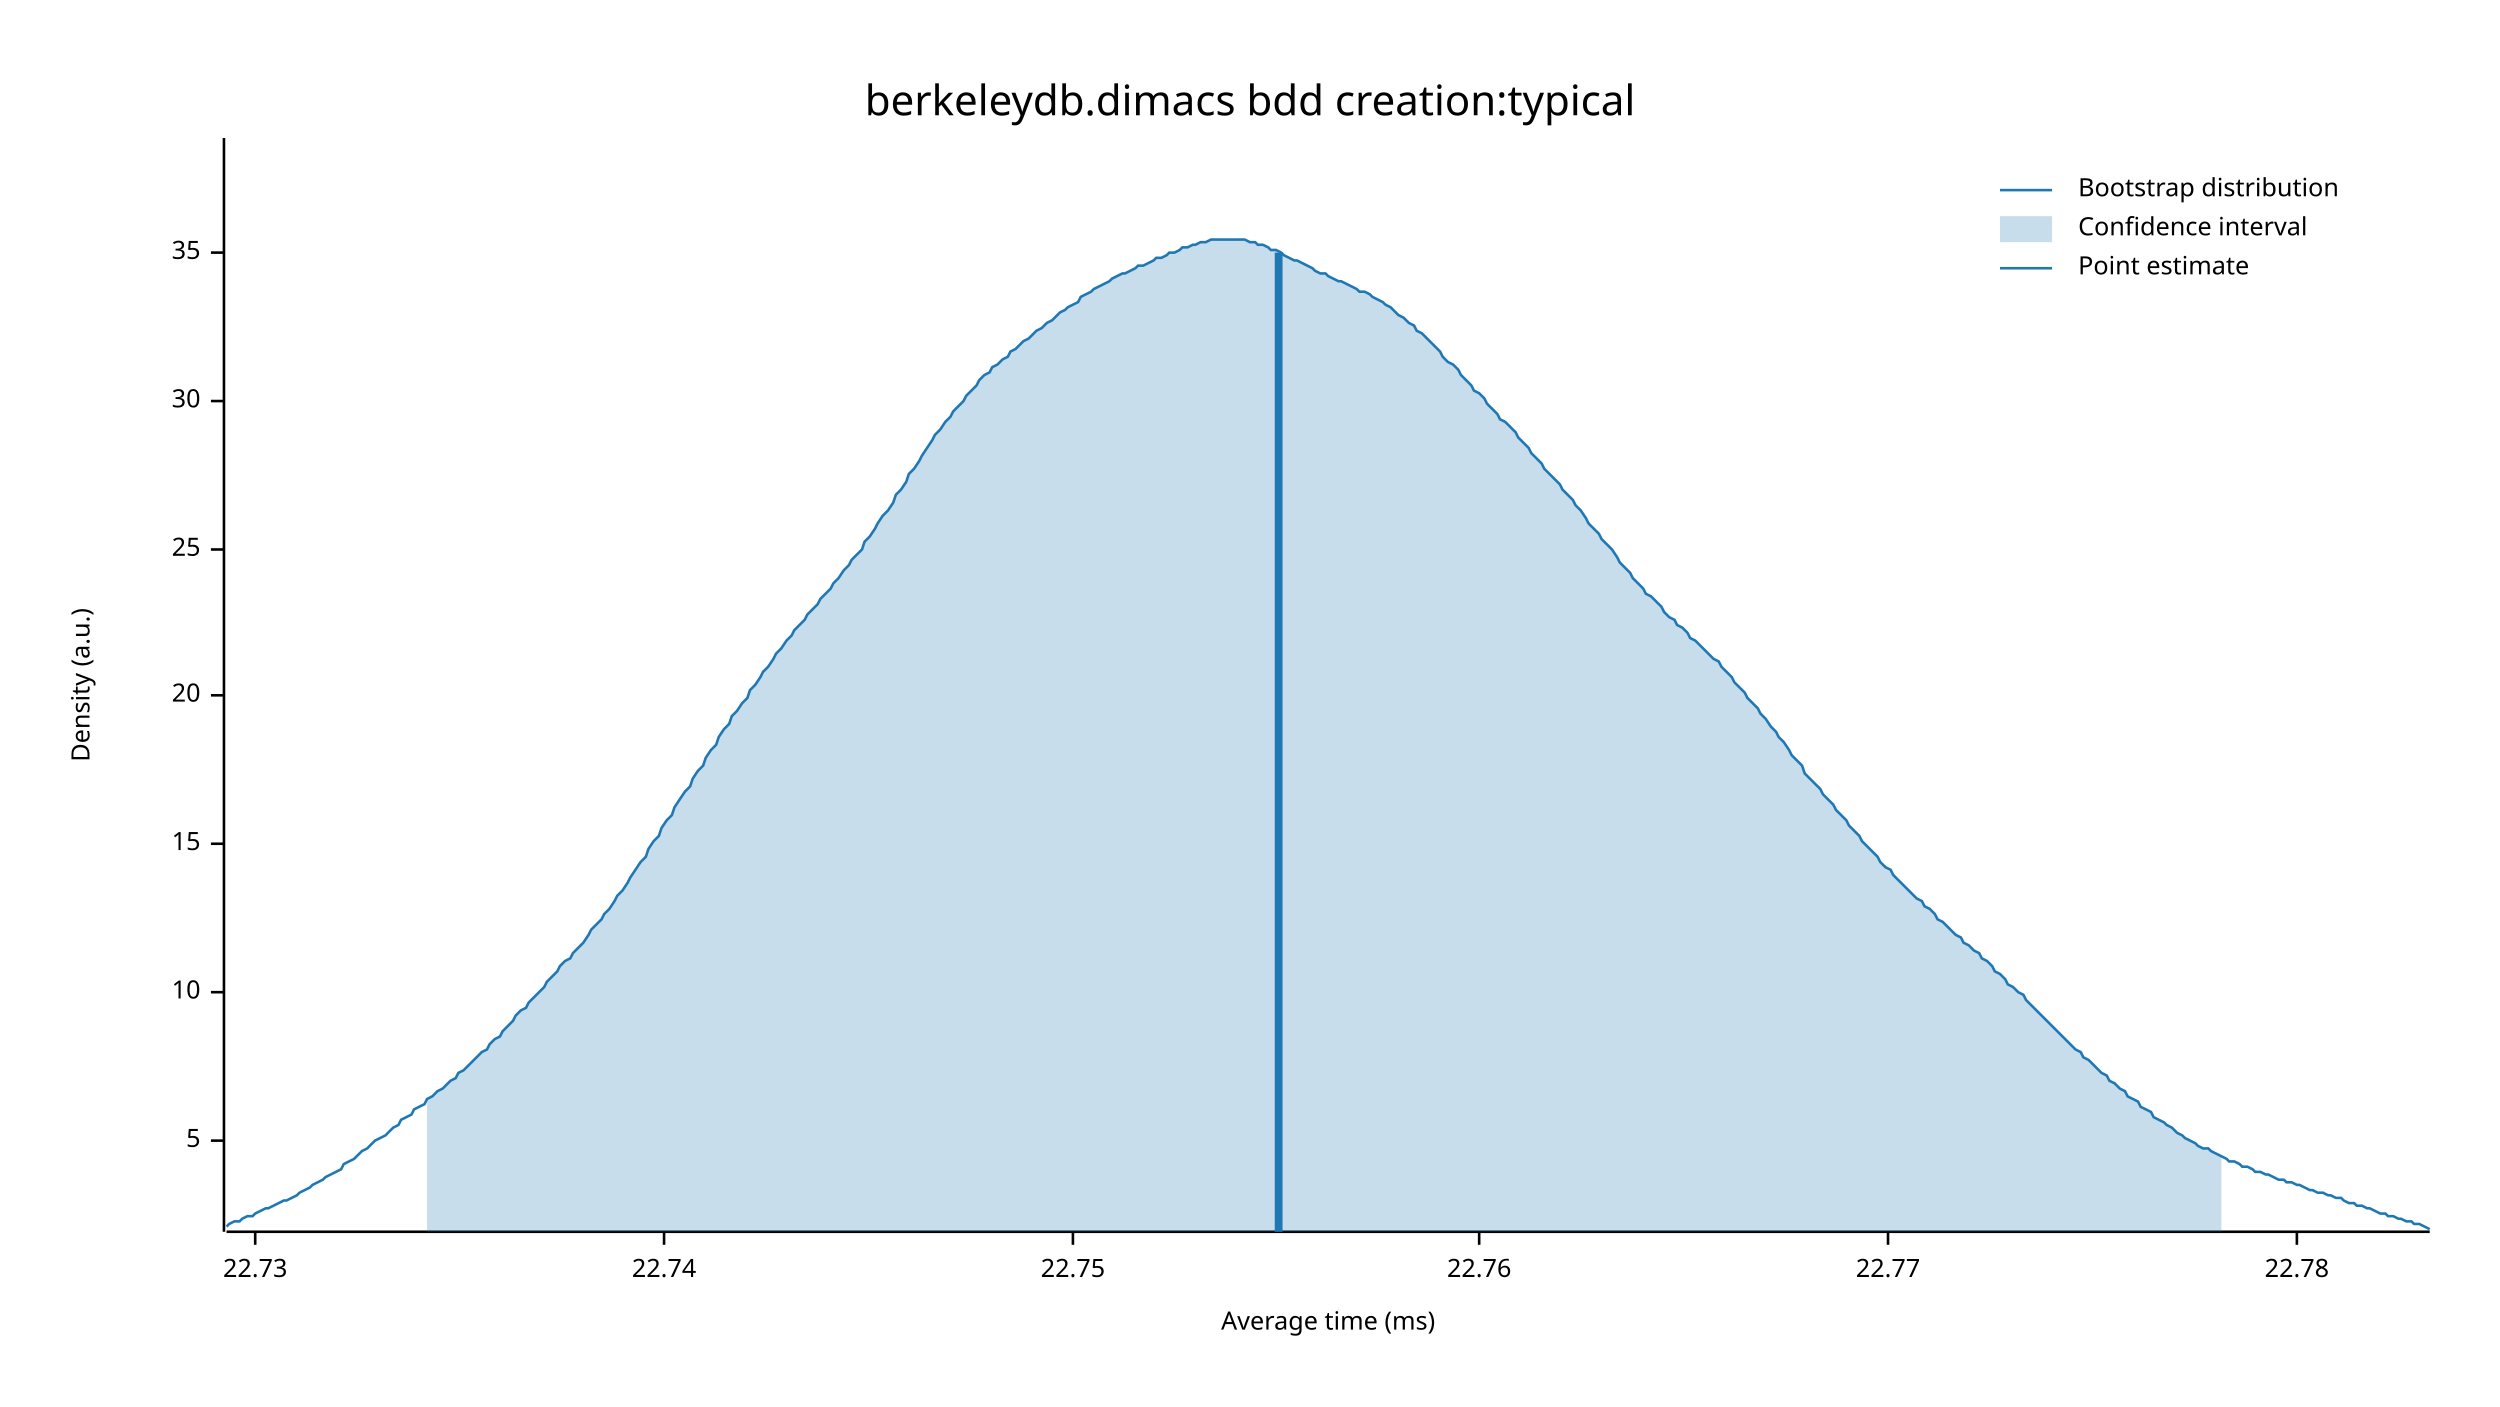
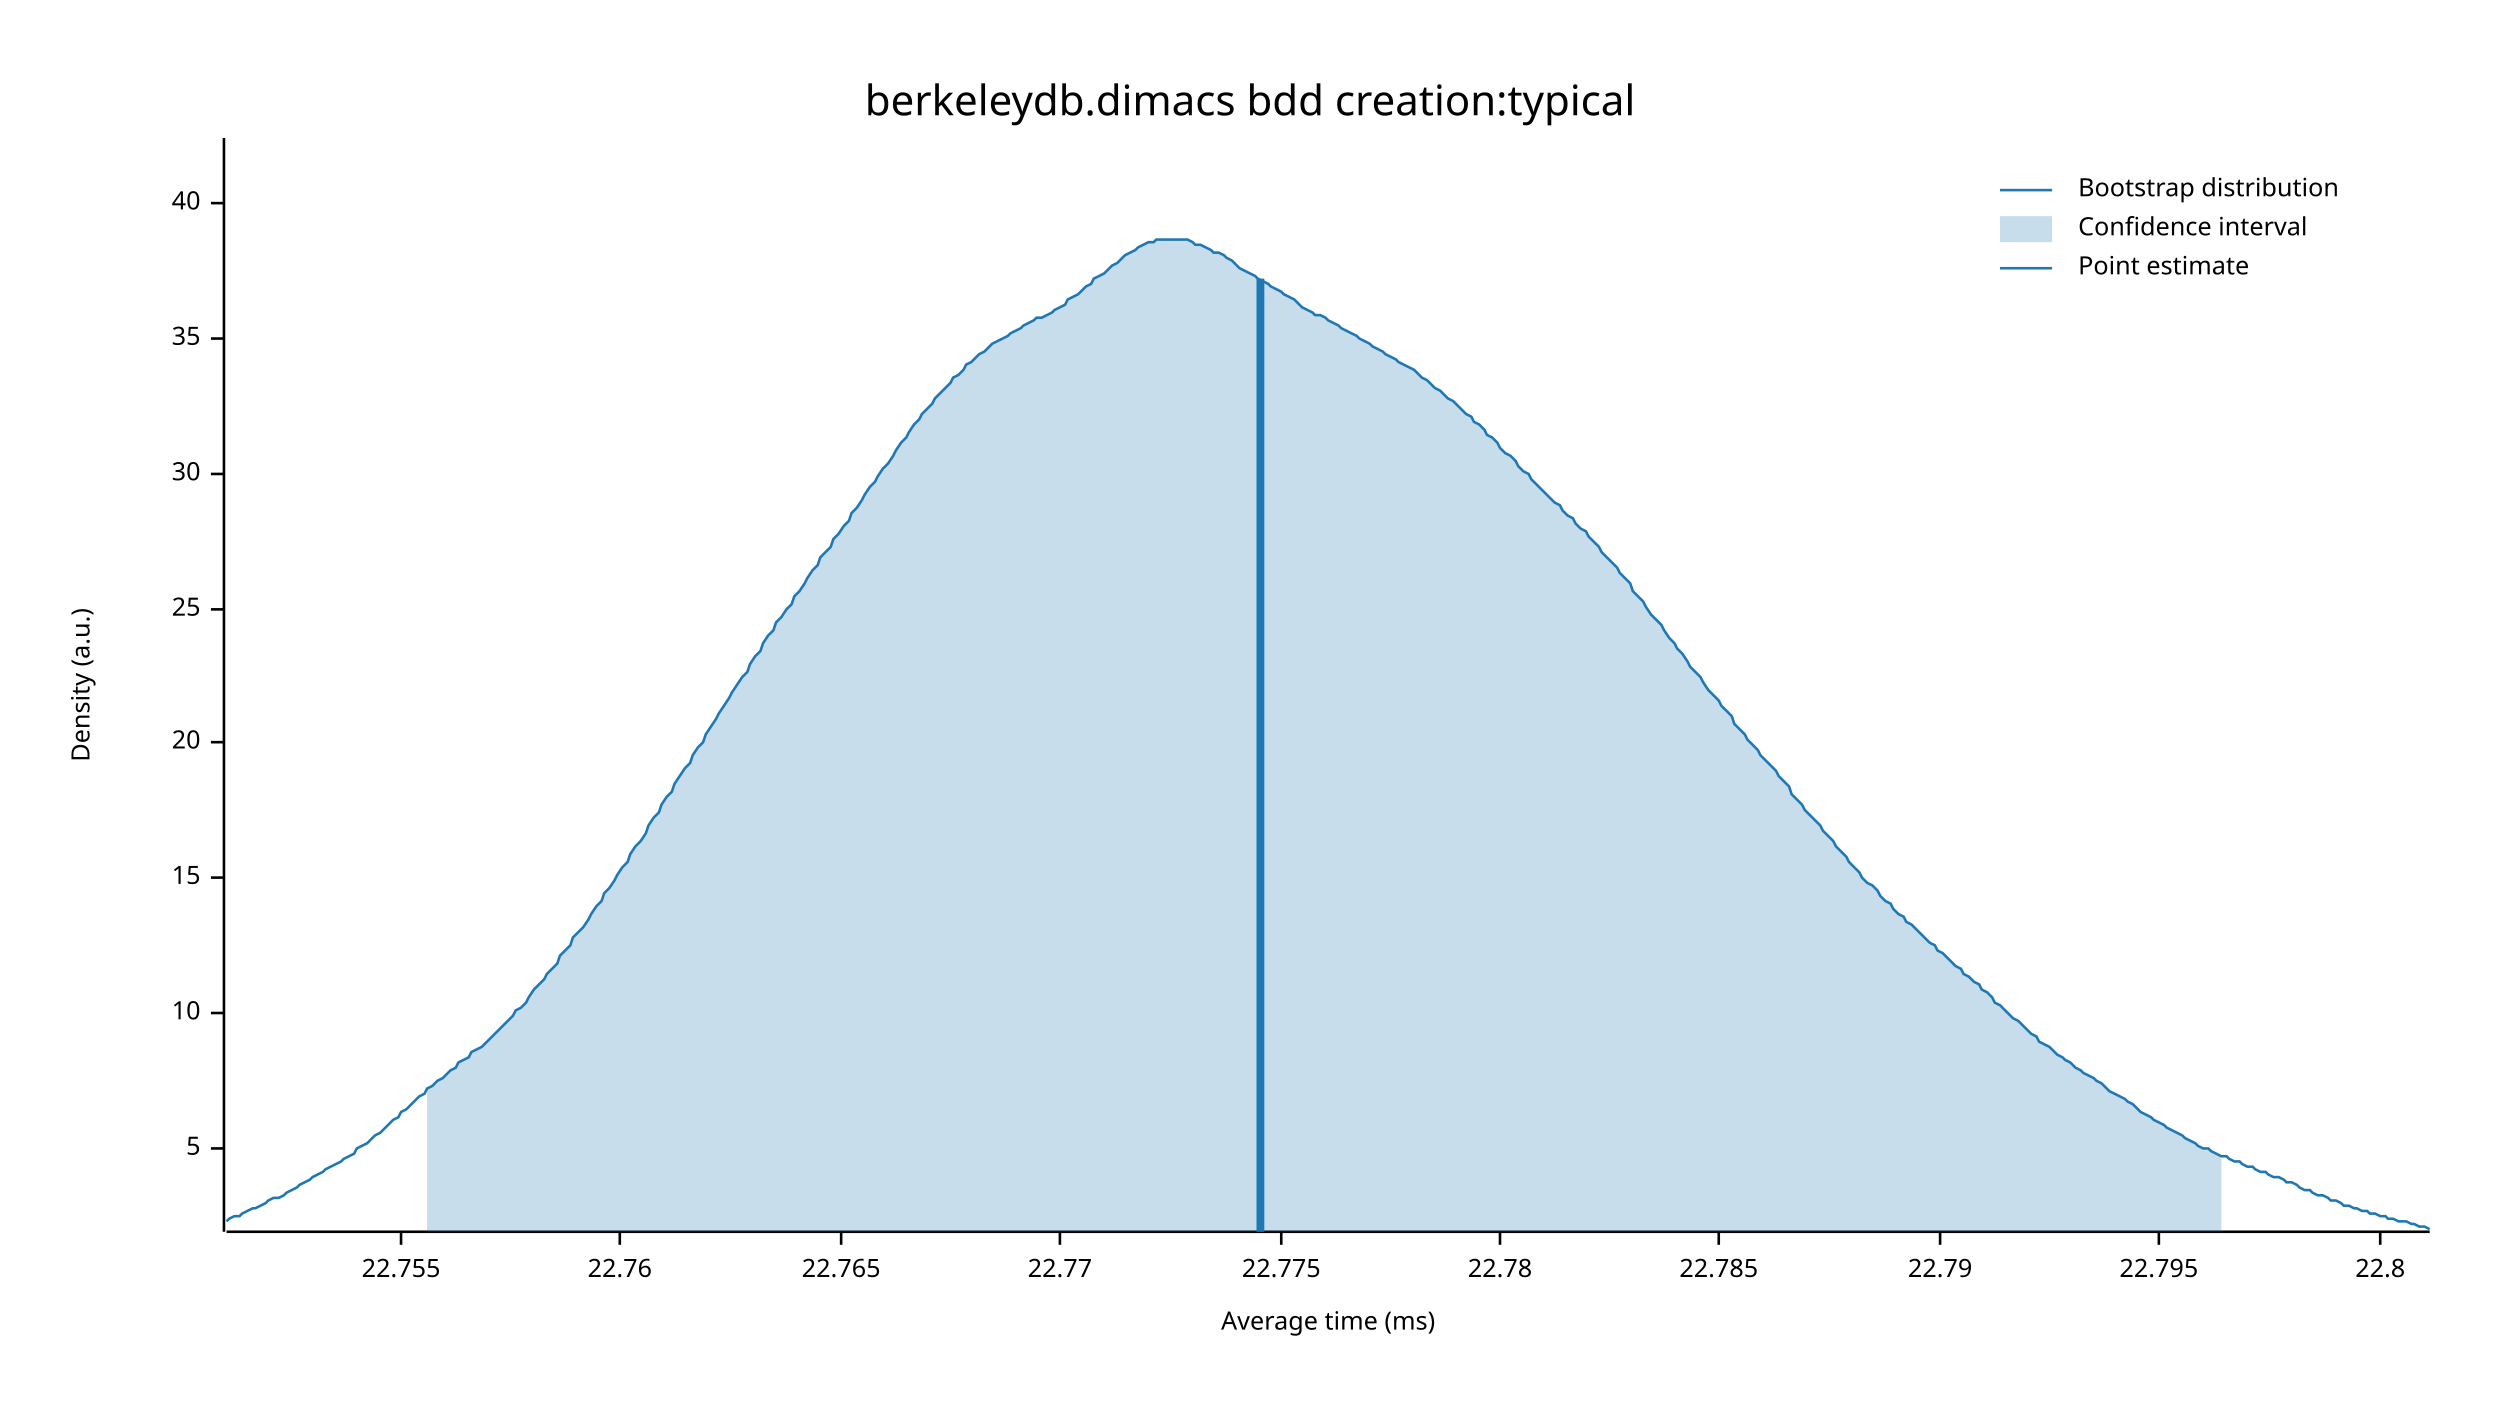
<svg xmlns="http://www.w3.org/2000/svg" width="960" height="540" viewBox="0 0 960 540">
  <text x="480" y="32" dy="0.76em" text-anchor="middle" font-family="sans-serif" font-size="16.129" opacity="1" fill="#000000">
berkeleydb.dimacs bdd creation:typical
</text>
  <text x="27" y="263" dy="0.76em" text-anchor="middle" font-family="sans-serif" font-size="9.677" opacity="1" fill="#000000" transform="rotate(270, 27, 263)">
Density (a.u.)
</text>
  <text x="510" y="513" dy="-0.5ex" text-anchor="middle" font-family="sans-serif" font-size="9.677" opacity="1" fill="#000000">
Average time (ms)
</text>
  <polyline fill="none" opacity="1" stroke="#000000" stroke-width="1" points="86,53 86,473 " />
-   <text x="77" y="438" dy="0.5ex" text-anchor="end" font-family="sans-serif" font-size="9.677" opacity="1" fill="#000000">
+   <text x="77" y="441" dy="0.5ex" text-anchor="end" font-family="sans-serif" font-size="9.677" opacity="1" fill="#000000">
5
</text>
-   <polyline fill="none" opacity="1" stroke="#000000" stroke-width="1" points="81,438 86,438 " />
-   <text x="77" y="381" dy="0.5ex" text-anchor="end" font-family="sans-serif" font-size="9.677" opacity="1" fill="#000000">
+   <polyline fill="none" opacity="1" stroke="#000000" stroke-width="1" points="81,441 86,441 " />
+   <text x="77" y="389" dy="0.5ex" text-anchor="end" font-family="sans-serif" font-size="9.677" opacity="1" fill="#000000">
10
</text>
-   <polyline fill="none" opacity="1" stroke="#000000" stroke-width="1" points="81,381 86,381 " />
-   <text x="77" y="324" dy="0.5ex" text-anchor="end" font-family="sans-serif" font-size="9.677" opacity="1" fill="#000000">
+   <polyline fill="none" opacity="1" stroke="#000000" stroke-width="1" points="81,389 86,389 " />
+   <text x="77" y="337" dy="0.5ex" text-anchor="end" font-family="sans-serif" font-size="9.677" opacity="1" fill="#000000">
15
</text>
-   <polyline fill="none" opacity="1" stroke="#000000" stroke-width="1" points="81,324 86,324 " />
-   <text x="77" y="267" dy="0.5ex" text-anchor="end" font-family="sans-serif" font-size="9.677" opacity="1" fill="#000000">
+   <polyline fill="none" opacity="1" stroke="#000000" stroke-width="1" points="81,337 86,337 " />
+   <text x="77" y="285" dy="0.5ex" text-anchor="end" font-family="sans-serif" font-size="9.677" opacity="1" fill="#000000">
20
</text>
-   <polyline fill="none" opacity="1" stroke="#000000" stroke-width="1" points="81,267 86,267 " />
-   <text x="77" y="211" dy="0.5ex" text-anchor="end" font-family="sans-serif" font-size="9.677" opacity="1" fill="#000000">
+   <polyline fill="none" opacity="1" stroke="#000000" stroke-width="1" points="81,285 86,285 " />
+   <text x="77" y="234" dy="0.5ex" text-anchor="end" font-family="sans-serif" font-size="9.677" opacity="1" fill="#000000">
25
</text>
-   <polyline fill="none" opacity="1" stroke="#000000" stroke-width="1" points="81,211 86,211 " />
-   <text x="77" y="154" dy="0.5ex" text-anchor="end" font-family="sans-serif" font-size="9.677" opacity="1" fill="#000000">
+   <polyline fill="none" opacity="1" stroke="#000000" stroke-width="1" points="81,234 86,234 " />
+   <text x="77" y="182" dy="0.5ex" text-anchor="end" font-family="sans-serif" font-size="9.677" opacity="1" fill="#000000">
30
</text>
-   <polyline fill="none" opacity="1" stroke="#000000" stroke-width="1" points="81,154 86,154 " />
-   <text x="77" y="97" dy="0.5ex" text-anchor="end" font-family="sans-serif" font-size="9.677" opacity="1" fill="#000000">
+   <polyline fill="none" opacity="1" stroke="#000000" stroke-width="1" points="81,182 86,182 " />
+   <text x="77" y="130" dy="0.5ex" text-anchor="end" font-family="sans-serif" font-size="9.677" opacity="1" fill="#000000">
35
</text>
-   <polyline fill="none" opacity="1" stroke="#000000" stroke-width="1" points="81,97 86,97 " />
+   <polyline fill="none" opacity="1" stroke="#000000" stroke-width="1" points="81,130 86,130 " />
+   <text x="77" y="78" dy="0.5ex" text-anchor="end" font-family="sans-serif" font-size="9.677" opacity="1" fill="#000000">
+ 40
+ </text>
+   <polyline fill="none" opacity="1" stroke="#000000" stroke-width="1" points="81,78 86,78 " />
  <polyline fill="none" opacity="1" stroke="#000000" stroke-width="1" points="87,473 933,473 " />
-   <text x="98" y="483" dy="0.76em" text-anchor="middle" font-family="sans-serif" font-size="9.677" opacity="1" fill="#000000">
- 22.73
+   <text x="154" y="483" dy="0.76em" text-anchor="middle" font-family="sans-serif" font-size="9.677" opacity="1" fill="#000000">
+ 22.755
</text>
-   <polyline fill="none" opacity="1" stroke="#000000" stroke-width="1" points="98,473 98,478 " />
-   <text x="255" y="483" dy="0.76em" text-anchor="middle" font-family="sans-serif" font-size="9.677" opacity="1" fill="#000000">
- 22.74
- </text>
-   <polyline fill="none" opacity="1" stroke="#000000" stroke-width="1" points="255,473 255,478 " />
-   <text x="412" y="483" dy="0.76em" text-anchor="middle" font-family="sans-serif" font-size="9.677" opacity="1" fill="#000000">
- 22.75
- </text>
-   <polyline fill="none" opacity="1" stroke="#000000" stroke-width="1" points="412,473 412,478 " />
-   <text x="568" y="483" dy="0.76em" text-anchor="middle" font-family="sans-serif" font-size="9.677" opacity="1" fill="#000000">
+   <polyline fill="none" opacity="1" stroke="#000000" stroke-width="1" points="154,473 154,478 " />
+   <text x="238" y="483" dy="0.76em" text-anchor="middle" font-family="sans-serif" font-size="9.677" opacity="1" fill="#000000">
22.76
</text>
-   <polyline fill="none" opacity="1" stroke="#000000" stroke-width="1" points="568,473 568,478 " />
-   <text x="725" y="483" dy="0.76em" text-anchor="middle" font-family="sans-serif" font-size="9.677" opacity="1" fill="#000000">
+   <polyline fill="none" opacity="1" stroke="#000000" stroke-width="1" points="238,473 238,478 " />
+   <text x="323" y="483" dy="0.76em" text-anchor="middle" font-family="sans-serif" font-size="9.677" opacity="1" fill="#000000">
+ 22.765
+ </text>
+   <polyline fill="none" opacity="1" stroke="#000000" stroke-width="1" points="323,473 323,478 " />
+   <text x="407" y="483" dy="0.76em" text-anchor="middle" font-family="sans-serif" font-size="9.677" opacity="1" fill="#000000">
22.77
</text>
-   <polyline fill="none" opacity="1" stroke="#000000" stroke-width="1" points="725,473 725,478 " />
-   <text x="882" y="483" dy="0.76em" text-anchor="middle" font-family="sans-serif" font-size="9.677" opacity="1" fill="#000000">
+   <polyline fill="none" opacity="1" stroke="#000000" stroke-width="1" points="407,473 407,478 " />
+   <text x="492" y="483" dy="0.76em" text-anchor="middle" font-family="sans-serif" font-size="9.677" opacity="1" fill="#000000">
+ 22.775
+ </text>
+   <polyline fill="none" opacity="1" stroke="#000000" stroke-width="1" points="492,473 492,478 " />
+   <text x="576" y="483" dy="0.76em" text-anchor="middle" font-family="sans-serif" font-size="9.677" opacity="1" fill="#000000">
22.78
</text>
-   <polyline fill="none" opacity="1" stroke="#000000" stroke-width="1" points="882,473 882,478 " />
-   <polyline fill="none" opacity="1" stroke="#1F78B4" stroke-width="1" points="87,471 88,470 90,469 92,469 93,468 95,467 97,467 98,466 100,465 102,464 103,464 105,463 107,462 109,461 110,461 112,460 114,459 115,458 117,457 119,456 120,455 122,454 124,453 125,452 127,451 129,450 131,449 132,447 134,446 136,445 137,444 139,442 141,441 142,440 144,438 146,437 148,436 149,435 151,433 153,432 154,430 156,429 158,428 159,426 161,425 163,424 164,422 166,421 168,419 170,418 171,417 173,415 175,414 176,412 178,411 180,409 181,408 183,406 185,404 187,403 188,401 190,399 192,398 193,396 195,394 197,392 198,390 200,388 202,387 203,385 205,383 207,381 209,379 210,377 212,375 214,373 215,371 217,369 219,368 220,366 222,364 224,362 226,359 227,357 229,355 231,353 232,351 234,349 236,346 237,344 239,342 241,339 242,337 244,334 246,331 248,329 249,326 251,323 253,321 254,318 256,315 258,313 259,310 261,307 263,304 265,302 266,299 268,296 270,294 271,291 273,288 275,286 276,283 278,280 280,278 281,275 283,273 285,270 287,268 288,265 290,263 292,260 293,258 295,256 297,253 298,251 300,249 302,246 304,244 305,242 307,240 309,238 310,236 312,234 314,232 315,230 317,228 319,226 320,224 322,222 324,219 326,217 327,215 329,213 331,211 332,208 334,206 336,203 337,201 339,198 341,196 343,193 344,190 346,188 348,185 349,182 351,180 353,177 354,175 356,172 358,169 359,167 361,165 363,162 365,160 366,158 368,156 370,154 371,152 373,150 375,148 376,146 378,144 380,143 381,141 383,140 385,138 387,137 388,135 390,134 392,132 393,131 395,130 397,128 398,127 400,126 402,124 404,123 405,122 407,120 409,119 410,118 412,117 414,116 415,114 417,113 419,112 420,111 422,110 424,109 426,108 427,107 429,106 431,105 432,105 434,104 436,103 437,102 439,102 441,101 443,100 444,99 446,99 448,98 449,97 451,97 453,96 454,95 456,95 458,94 459,94 461,93 463,93 465,92 466,92 468,92 470,92 471,92 473,92 475,92 476,92 478,92 480,93 482,93 483,94 485,94 487,95 488,96 490,96 492,97 493,98 495,99 497,100 498,100 500,101 502,102 504,103 505,104 507,105 509,105 510,106 512,107 514,108 515,108 517,109 519,110 521,111 522,112 524,112 526,113 527,114 529,115 531,116 532,117 534,118 536,120 537,121 539,122 541,124 543,125 544,127 546,128 548,130 549,131 551,133 553,135 554,137 556,139 558,140 560,142 561,144 563,146 565,148 566,150 568,151 570,153 571,155 573,157 575,159 576,161 578,162 580,164 582,166 583,168 585,170 587,172 588,174 590,176 592,178 593,180 595,182 597,184 599,186 600,188 602,190 604,192 605,194 607,196 609,199 610,201 612,203 614,205 615,207 617,209 619,211 621,214 622,216 624,218 626,220 627,222 629,224 631,226 632,228 634,229 636,231 638,233 639,235 641,237 643,238 644,240 646,241 648,243 649,245 651,246 653,248 654,249 656,251 658,253 660,254 661,256 663,258 665,260 666,262 668,264 670,266 671,268 673,270 675,272 676,274 678,276 680,279 682,281 683,283 685,285 687,288 688,290 690,292 692,294 693,297 695,299 697,301 699,303 700,305 702,307 704,309 705,311 707,313 709,315 710,317 712,319 714,321 715,323 717,325 719,327 721,329 722,331 724,333 726,334 727,336 729,338 731,340 732,341 734,343 736,345 738,346 739,348 741,349 743,351 744,353 746,354 748,356 749,357 751,359 753,360 754,362 756,363 758,365 760,366 761,368 763,369 765,371 766,373 768,374 770,376 771,378 773,379 775,381 777,382 778,384 780,386 782,388 783,389 785,391 787,393 788,394 790,396 792,398 793,399 795,401 797,403 799,404 800,406 802,407 804,409 805,410 807,412 809,413 810,415 812,416 814,418 816,419 817,421 819,422 821,423 822,425 824,426 826,427 827,429 829,430 831,431 832,432 834,433 836,435 838,436 839,437 841,438 843,439 844,440 846,441 848,441 849,442 851,443 853,444 855,445 856,446 858,446 860,447 861,448 863,448 865,449 866,450 868,450 870,451 871,451 873,452 875,453 877,453 878,454 880,454 882,455 883,455 885,456 887,457 888,457 890,458 892,458 894,459 895,459 897,460 899,460 900,461 902,462 904,462 905,463 907,463 909,464 910,464 912,465 914,466 916,466 917,467 919,467 921,468 922,468 924,469 926,469 927,470 929,470 931,471 933,472 " />
-   <polygon opacity="0.25" fill="#1F78B4" points="164,422 166,421 168,419 170,418 171,417 173,415 175,414 176,412 178,411 180,409 181,408 183,406 185,404 187,403 188,401 190,399 192,398 193,396 195,394 197,392 198,390 200,388 202,387 203,385 205,383 207,381 209,379 210,377 212,375 214,373 215,371 217,369 219,368 220,366 222,364 224,362 226,359 227,357 229,355 231,353 232,351 234,349 236,346 237,344 239,342 241,339 242,337 244,334 246,331 248,329 249,326 251,323 253,321 254,318 256,315 258,313 259,310 261,307 263,304 265,302 266,299 268,296 270,294 271,291 273,288 275,286 276,283 278,280 280,278 281,275 283,273 285,270 287,268 288,265 290,263 292,260 293,258 295,256 297,253 298,251 300,249 302,246 304,244 305,242 307,240 309,238 310,236 312,234 314,232 315,230 317,228 319,226 320,224 322,222 324,219 326,217 327,215 329,213 331,211 332,208 334,206 336,203 337,201 339,198 341,196 343,193 344,190 346,188 348,185 349,182 351,180 353,177 354,175 356,172 358,169 359,167 361,165 363,162 365,160 366,158 368,156 370,154 371,152 373,150 375,148 376,146 378,144 380,143 381,141 383,140 385,138 387,137 388,135 390,134 392,132 393,131 395,130 397,128 398,127 400,126 402,124 404,123 405,122 407,120 409,119 410,118 412,117 414,116 415,114 417,113 419,112 420,111 422,110 424,109 426,108 427,107 429,106 431,105 432,105 434,104 436,103 437,102 439,102 441,101 443,100 444,99 446,99 448,98 449,97 451,97 453,96 454,95 456,95 458,94 459,94 461,93 463,93 465,92 466,92 468,92 470,92 471,92 473,92 475,92 476,92 478,92 480,93 482,93 483,94 485,94 487,95 488,96 490,96 492,97 493,98 495,99 497,100 498,100 500,101 502,102 504,103 505,104 507,105 509,105 510,106 512,107 514,108 515,108 517,109 519,110 521,111 522,112 524,112 526,113 527,114 529,115 531,116 532,117 534,118 536,120 537,121 539,122 541,124 543,125 544,127 546,128 548,130 549,131 551,133 553,135 554,137 556,139 558,140 560,142 561,144 563,146 565,148 566,150 568,151 570,153 571,155 573,157 575,159 576,161 578,162 580,164 582,166 583,168 585,170 587,172 588,174 590,176 592,178 593,180 595,182 597,184 599,186 600,188 602,190 604,192 605,194 607,196 609,199 610,201 612,203 614,205 615,207 617,209 619,211 621,214 622,216 624,218 626,220 627,222 629,224 631,226 632,228 634,229 636,231 638,233 639,235 641,237 643,238 644,240 646,241 648,243 649,245 651,246 653,248 654,249 656,251 658,253 660,254 661,256 663,258 665,260 666,262 668,264 670,266 671,268 673,270 675,272 676,274 678,276 680,279 682,281 683,283 685,285 687,288 688,290 690,292 692,294 693,297 695,299 697,301 699,303 700,305 702,307 704,309 705,311 707,313 709,315 710,317 712,319 714,321 715,323 717,325 719,327 721,329 722,331 724,333 726,334 727,336 729,338 731,340 732,341 734,343 736,345 738,346 739,348 741,349 743,351 744,353 746,354 748,356 749,357 751,359 753,360 754,362 756,363 758,365 760,366 761,368 763,369 765,371 766,373 768,374 770,376 771,378 773,379 775,381 777,382 778,384 780,386 782,388 783,389 785,391 787,393 788,394 790,396 792,398 793,399 795,401 797,403 799,404 800,406 802,407 804,409 805,410 807,412 809,413 810,415 812,416 814,418 816,419 817,421 819,422 821,423 822,425 824,426 826,427 827,429 829,430 831,431 832,432 834,433 836,435 838,436 839,437 841,438 843,439 844,440 846,441 848,441 849,442 851,443 853,444 853,473 164,473 " />
-   <polyline fill="none" opacity="1" stroke="#1F78B4" stroke-width="3" points="491,473 491,97 " />
+   <polyline fill="none" opacity="1" stroke="#000000" stroke-width="1" points="576,473 576,478 " />
+   <text x="660" y="483" dy="0.76em" text-anchor="middle" font-family="sans-serif" font-size="9.677" opacity="1" fill="#000000">
+ 22.785
+ </text>
+   <polyline fill="none" opacity="1" stroke="#000000" stroke-width="1" points="660,473 660,478 " />
+   <text x="745" y="483" dy="0.76em" text-anchor="middle" font-family="sans-serif" font-size="9.677" opacity="1" fill="#000000">
+ 22.79
+ </text>
+   <polyline fill="none" opacity="1" stroke="#000000" stroke-width="1" points="745,473 745,478 " />
+   <text x="829" y="483" dy="0.76em" text-anchor="middle" font-family="sans-serif" font-size="9.677" opacity="1" fill="#000000">
+ 22.795
+ </text>
+   <polyline fill="none" opacity="1" stroke="#000000" stroke-width="1" points="829,473 829,478 " />
+   <text x="914" y="483" dy="0.76em" text-anchor="middle" font-family="sans-serif" font-size="9.677" opacity="1" fill="#000000">
+ 22.8
+ </text>
+   <polyline fill="none" opacity="1" stroke="#000000" stroke-width="1" points="914,473 914,478 " />
+   <polyline fill="none" opacity="1" stroke="#1F78B4" stroke-width="1" points="87,469 88,468 90,467 92,467 93,466 95,465 97,464 98,464 100,463 102,462 103,461 105,460 107,460 109,459 110,458 112,457 114,456 115,455 117,454 119,453 120,452 122,451 124,450 125,449 127,448 129,447 131,446 132,445 134,444 136,443 137,441 139,440 141,439 142,438 144,436 146,435 148,433 149,432 151,430 153,429 154,427 156,426 158,424 159,423 161,421 163,420 164,418 166,417 168,415 170,414 171,413 173,411 175,410 176,408 178,407 180,406 181,404 183,403 185,402 187,400 188,399 190,397 192,395 193,394 195,392 197,390 198,388 200,387 202,385 203,383 205,380 207,378 209,376 210,374 212,372 214,370 215,367 217,365 219,363 220,360 222,358 224,356 226,353 227,351 229,348 231,346 232,343 234,341 236,338 237,336 239,333 241,331 242,328 244,325 246,323 248,320 249,317 251,314 253,312 254,309 256,306 258,304 259,301 261,298 263,295 265,293 266,290 268,287 270,285 271,282 273,279 275,276 276,274 278,271 280,268 281,266 283,263 285,260 287,258 288,255 290,252 292,250 293,247 295,244 297,242 298,239 300,237 302,234 304,232 305,229 307,227 309,224 310,222 312,219 314,217 315,214 317,212 319,210 320,207 322,205 324,202 326,200 327,197 329,195 331,192 332,190 334,187 336,185 337,183 339,180 341,178 343,175 344,173 346,170 348,168 349,166 351,163 353,161 354,159 356,157 358,155 359,153 361,151 363,149 365,147 366,145 368,144 370,142 371,140 373,139 375,137 376,136 378,135 380,133 381,132 383,131 385,130 387,129 388,128 390,127 392,126 393,125 395,124 397,123 398,122 400,122 402,121 404,120 405,119 407,118 409,117 410,115 412,114 414,113 415,112 417,110 419,109 420,107 422,106 424,105 426,103 427,102 429,101 431,99 432,98 434,97 436,96 437,95 439,94 441,93 443,93 444,92 446,92 448,92 449,92 451,92 453,92 454,92 456,92 458,93 459,94 461,94 463,95 465,96 466,97 468,97 470,98 471,99 473,100 475,102 476,103 478,104 480,105 482,106 483,107 485,108 487,109 488,110 490,111 492,112 493,113 495,114 497,115 498,116 500,118 502,119 504,120 505,121 507,121 509,122 510,123 512,124 514,125 515,126 517,127 519,128 521,129 522,130 524,131 526,132 527,133 529,134 531,135 532,136 534,137 536,138 537,139 539,140 541,141 543,142 544,143 546,145 548,146 549,147 551,149 553,150 554,151 556,153 558,154 560,156 561,157 563,159 565,160 566,162 568,163 570,165 571,167 573,168 575,170 576,172 578,174 580,175 582,177 583,179 585,181 587,182 588,184 590,186 592,188 593,189 595,191 597,193 599,194 600,196 602,198 604,199 605,201 607,203 609,204 610,206 612,208 614,210 615,212 617,214 619,216 621,218 622,220 624,222 626,224 627,227 629,229 631,231 632,233 634,236 636,238 638,240 639,242 641,245 643,247 644,249 646,251 648,254 649,256 651,258 653,260 654,262 656,265 658,267 660,269 661,271 663,273 665,275 666,278 668,280 670,282 671,284 673,286 675,288 676,290 678,292 680,294 682,296 683,298 685,300 687,302 688,305 690,307 692,309 693,311 695,313 697,315 699,317 700,319 702,321 704,323 705,325 707,327 709,329 710,331 712,333 714,335 715,337 717,339 719,340 721,342 722,344 724,346 726,347 727,349 729,351 731,352 732,354 734,355 736,357 738,359 739,360 741,362 743,363 744,365 746,366 748,368 749,369 751,371 753,372 754,374 756,375 758,377 760,378 761,380 763,381 765,383 766,385 768,386 770,388 771,389 773,391 775,392 777,394 778,395 780,397 782,398 783,400 785,401 787,402 788,403 790,405 792,406 793,407 795,408 797,410 799,411 800,412 802,413 804,414 805,415 807,416 809,418 810,419 812,420 814,421 816,422 817,423 819,424 821,426 822,427 824,428 826,429 827,430 829,431 831,432 832,433 834,434 836,435 838,436 839,437 841,438 843,439 844,440 846,441 848,441 849,442 851,443 853,444 855,444 856,445 858,446 860,446 861,447 863,448 865,448 866,449 868,450 870,450 871,451 873,452 875,452 877,453 878,454 880,454 882,455 883,456 885,457 887,457 888,458 890,459 892,459 894,460 895,461 897,461 899,462 900,463 902,463 904,464 905,464 907,465 909,465 910,466 912,466 914,467 916,467 917,468 919,468 921,469 922,469 924,469 926,470 927,470 929,471 931,471 933,472 " />
+   <polygon opacity="0.25" fill="#1F78B4" points="164,418 166,417 168,415 170,414 171,413 173,411 175,410 176,408 178,407 180,406 181,404 183,403 185,402 187,400 188,399 190,397 192,395 193,394 195,392 197,390 198,388 200,387 202,385 203,383 205,380 207,378 209,376 210,374 212,372 214,370 215,367 217,365 219,363 220,360 222,358 224,356 226,353 227,351 229,348 231,346 232,343 234,341 236,338 237,336 239,333 241,331 242,328 244,325 246,323 248,320 249,317 251,314 253,312 254,309 256,306 258,304 259,301 261,298 263,295 265,293 266,290 268,287 270,285 271,282 273,279 275,276 276,274 278,271 280,268 281,266 283,263 285,260 287,258 288,255 290,252 292,250 293,247 295,244 297,242 298,239 300,237 302,234 304,232 305,229 307,227 309,224 310,222 312,219 314,217 315,214 317,212 319,210 320,207 322,205 324,202 326,200 327,197 329,195 331,192 332,190 334,187 336,185 337,183 339,180 341,178 343,175 344,173 346,170 348,168 349,166 351,163 353,161 354,159 356,157 358,155 359,153 361,151 363,149 365,147 366,145 368,144 370,142 371,140 373,139 375,137 376,136 378,135 380,133 381,132 383,131 385,130 387,129 388,128 390,127 392,126 393,125 395,124 397,123 398,122 400,122 402,121 404,120 405,119 407,118 409,117 410,115 412,114 414,113 415,112 417,110 419,109 420,107 422,106 424,105 426,103 427,102 429,101 431,99 432,98 434,97 436,96 437,95 439,94 441,93 443,93 444,92 446,92 448,92 449,92 451,92 453,92 454,92 456,92 458,93 459,94 461,94 463,95 465,96 466,97 468,97 470,98 471,99 473,100 475,102 476,103 478,104 480,105 482,106 483,107 485,108 487,109 488,110 490,111 492,112 493,113 495,114 497,115 498,116 500,118 502,119 504,120 505,121 507,121 509,122 510,123 512,124 514,125 515,126 517,127 519,128 521,129 522,130 524,131 526,132 527,133 529,134 531,135 532,136 534,137 536,138 537,139 539,140 541,141 543,142 544,143 546,145 548,146 549,147 551,149 553,150 554,151 556,153 558,154 560,156 561,157 563,159 565,160 566,162 568,163 570,165 571,167 573,168 575,170 576,172 578,174 580,175 582,177 583,179 585,181 587,182 588,184 590,186 592,188 593,189 595,191 597,193 599,194 600,196 602,198 604,199 605,201 607,203 609,204 610,206 612,208 614,210 615,212 617,214 619,216 621,218 622,220 624,222 626,224 627,227 629,229 631,231 632,233 634,236 636,238 638,240 639,242 641,245 643,247 644,249 646,251 648,254 649,256 651,258 653,260 654,262 656,265 658,267 660,269 661,271 663,273 665,275 666,278 668,280 670,282 671,284 673,286 675,288 676,290 678,292 680,294 682,296 683,298 685,300 687,302 688,305 690,307 692,309 693,311 695,313 697,315 699,317 700,319 702,321 704,323 705,325 707,327 709,329 710,331 712,333 714,335 715,337 717,339 719,340 721,342 722,344 724,346 726,347 727,349 729,351 731,352 732,354 734,355 736,357 738,359 739,360 741,362 743,363 744,365 746,366 748,368 749,369 751,371 753,372 754,374 756,375 758,377 760,378 761,380 763,381 765,383 766,385 768,386 770,388 771,389 773,391 775,392 777,394 778,395 780,397 782,398 783,400 785,401 787,402 788,403 790,405 792,406 793,407 795,408 797,410 799,411 800,412 802,413 804,414 805,415 807,416 809,418 810,419 812,420 814,421 816,422 817,423 819,424 821,426 822,427 824,428 826,429 827,430 829,431 831,432 832,433 834,434 836,435 838,436 839,437 841,438 843,439 844,440 846,441 848,441 849,442 851,443 853,444 853,473 164,473 " />
+   <polyline fill="none" opacity="1" stroke="#1F78B4" stroke-width="3" points="484,473 484,107 " />
  <text x="798" y="68" dy="0.76em" text-anchor="start" font-family="sans-serif" font-size="9.677" opacity="1" fill="#000000">
Bootstrap distribution
</text>
  <text x="798" y="83" dy="0.76em" text-anchor="start" font-family="sans-serif" font-size="9.677" opacity="1" fill="#000000">
Confidence interval
</text>
  <text x="798" y="98" dy="0.76em" text-anchor="start" font-family="sans-serif" font-size="9.677" opacity="1" fill="#000000">
Point estimate
</text>
  <polyline fill="none" opacity="1" stroke="#1F78B4" stroke-width="1" points="768,73 788,73 " />
  <rect x="768" y="83" width="20" height="10" opacity="0.25" fill="#1F78B4" stroke="none" />
  <polyline fill="none" opacity="1" stroke="#1F78B4" stroke-width="1" points="768,103 788,103 " />
</svg>
